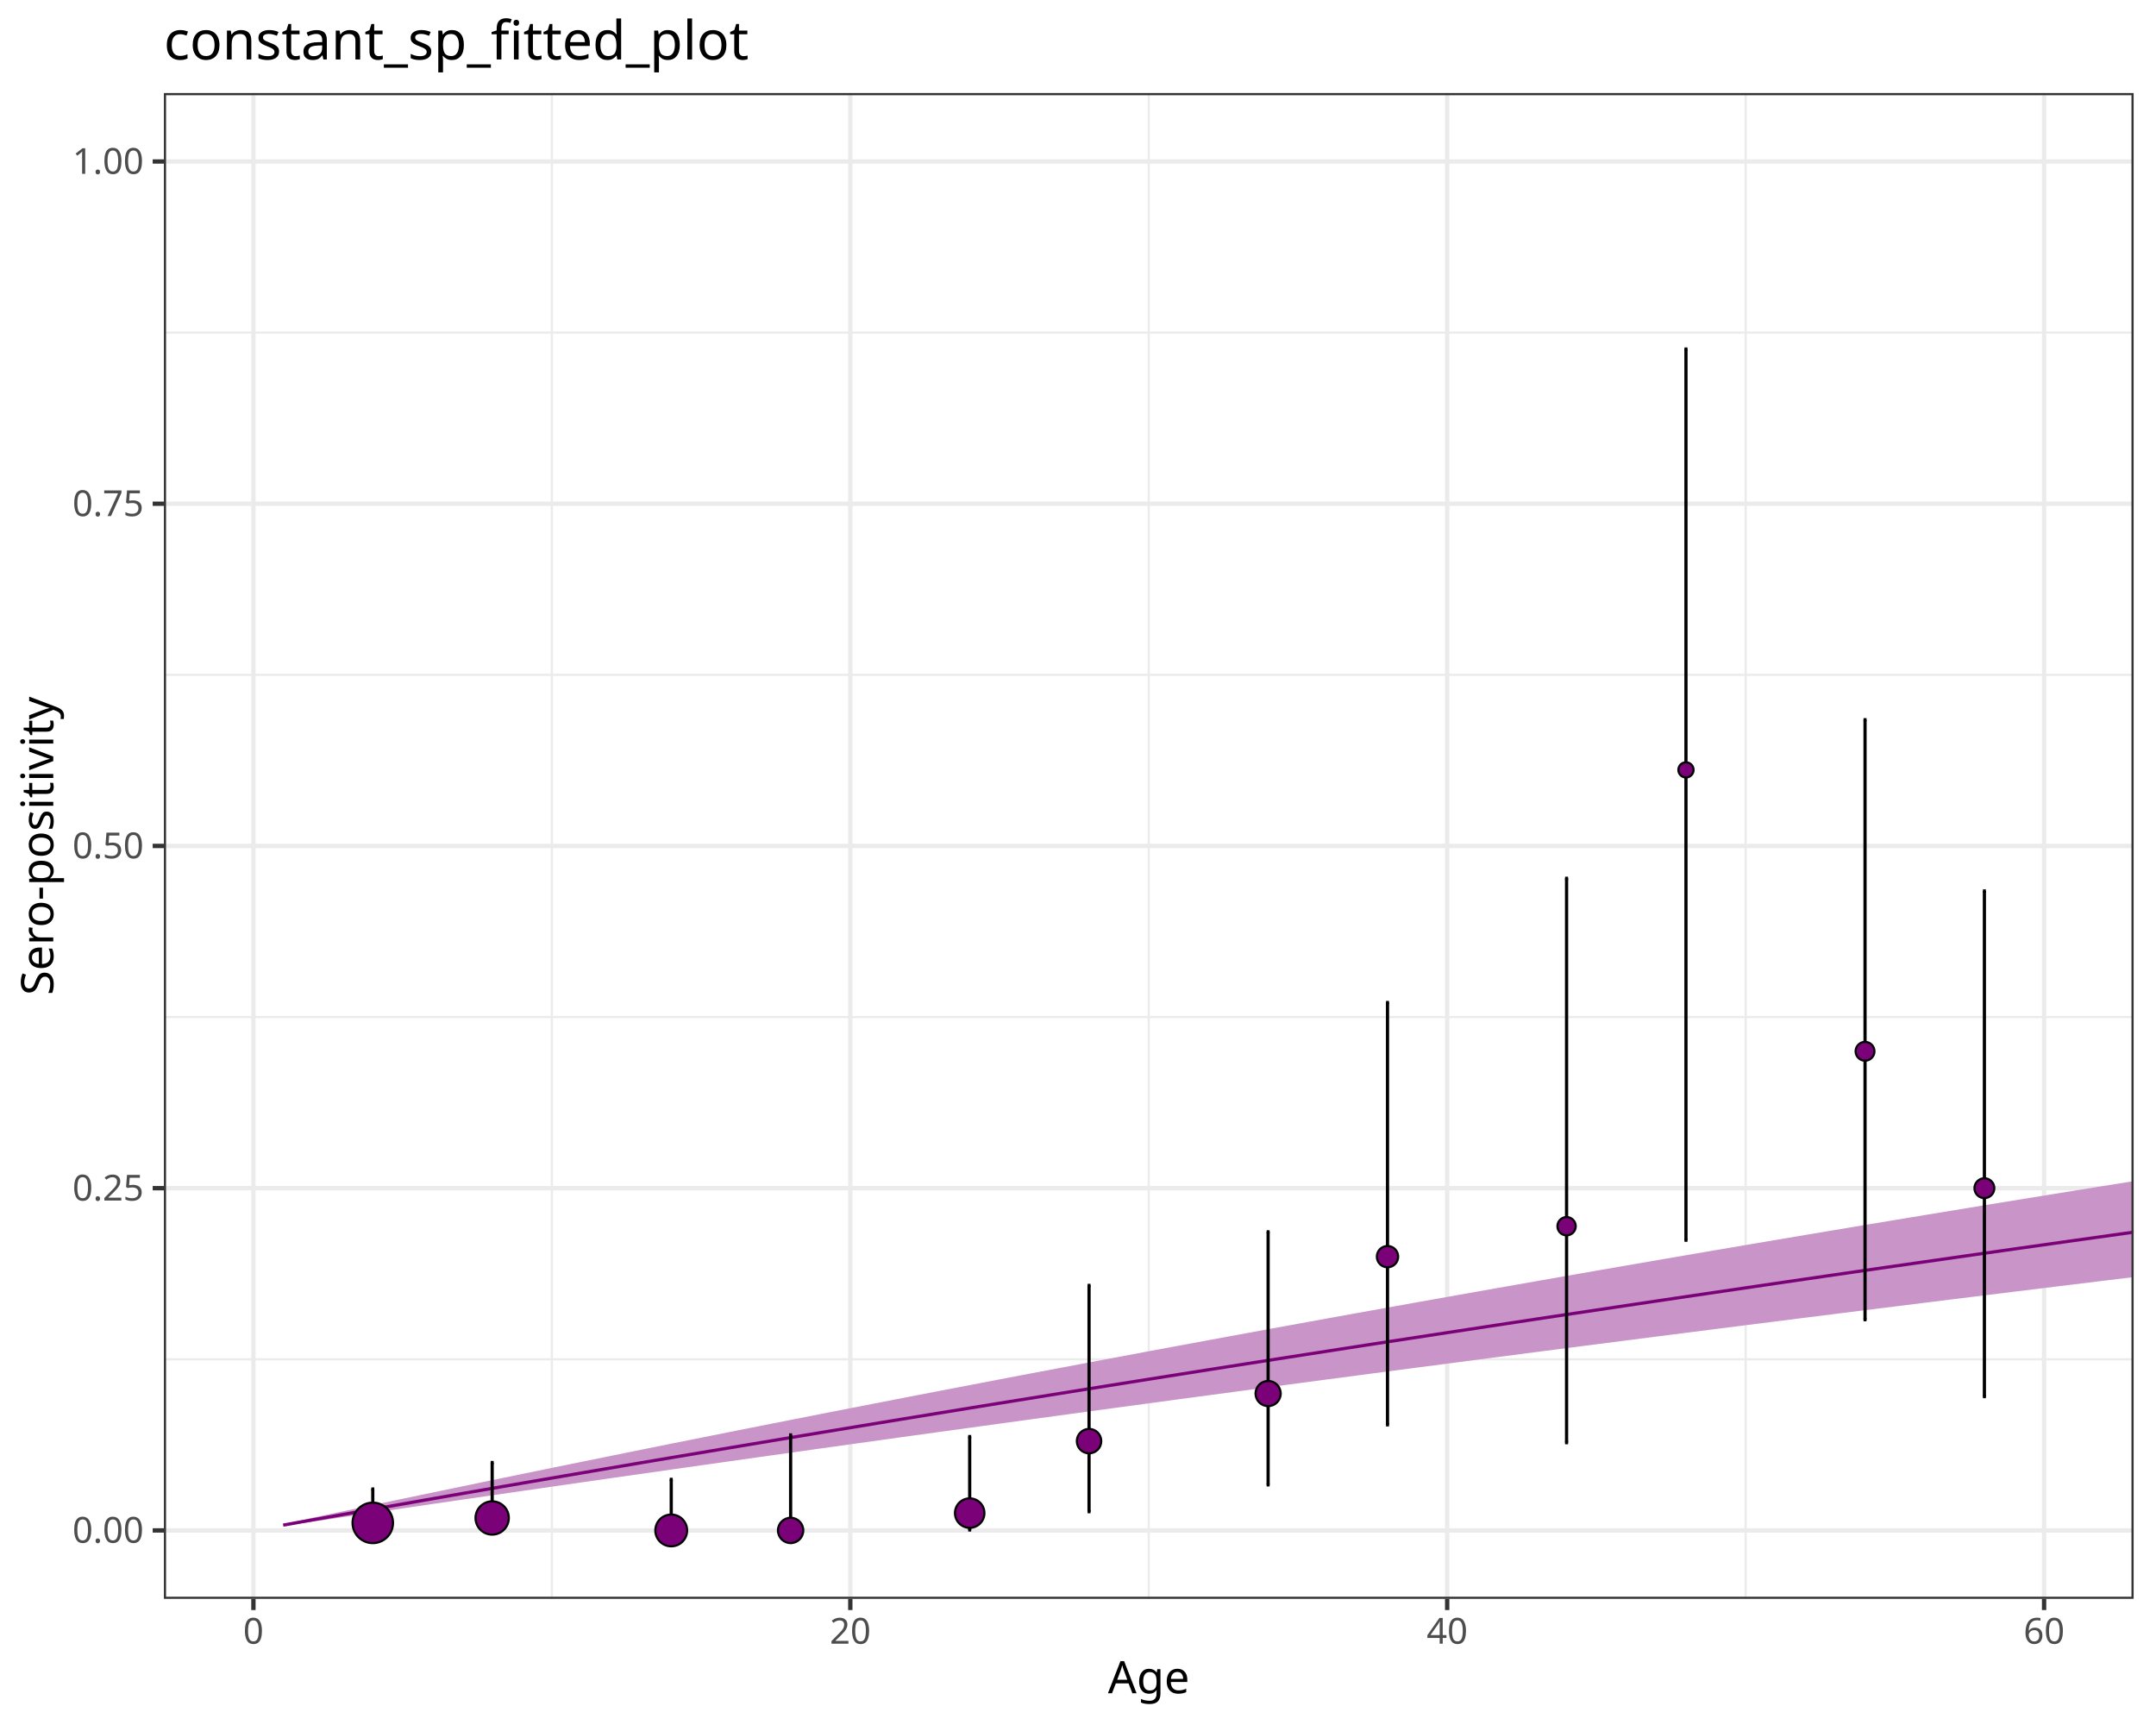
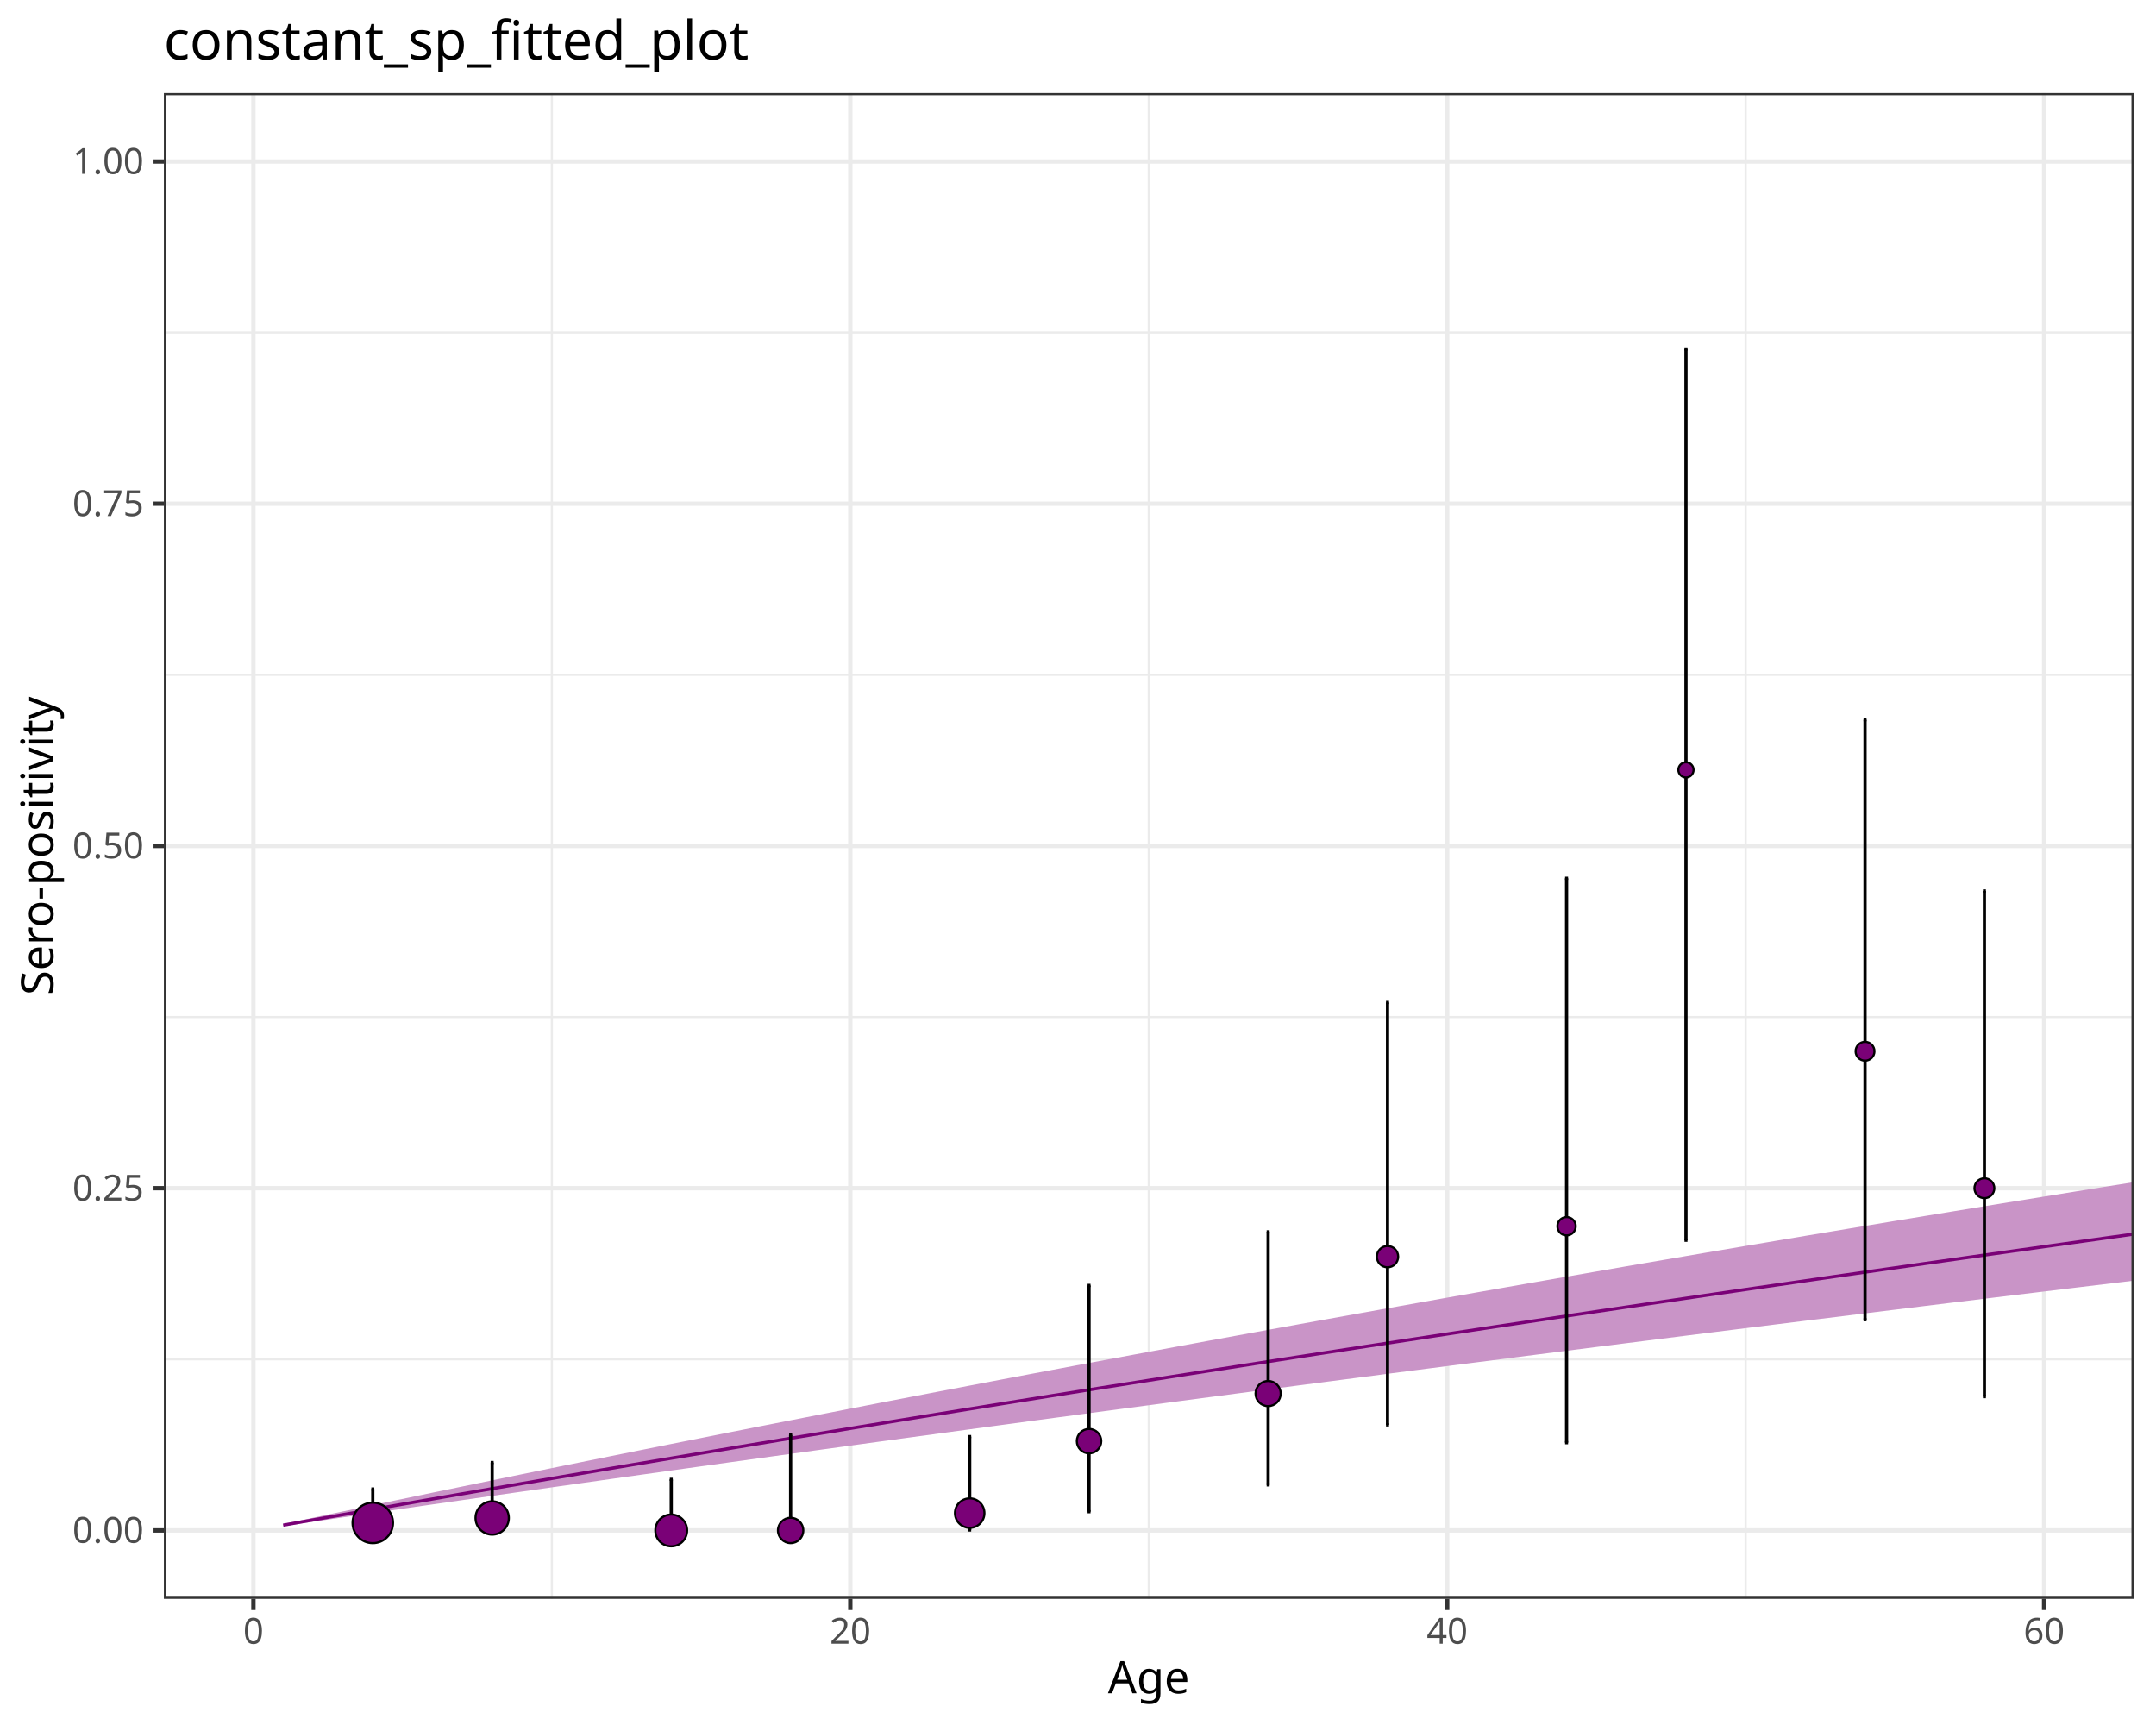
<svg xmlns="http://www.w3.org/2000/svg" class="svglite" data-engine-version="2.0" width="720.00pt" height="576.00pt" viewBox="0 0 720.00 576.00">
  <defs>
    <style type="text/css">
    .svglite line, .svglite polyline, .svglite polygon, .svglite path, .svglite rect, .svglite circle {
      fill: none;
      stroke: #000000;
      stroke-linecap: round;
      stroke-linejoin: round;
      stroke-miterlimit: 10.00;
    }
  </style>
  </defs>
  <rect width="100%" height="100%" style="stroke: none; fill: #FFFFFF;" />
  <defs>
    <clipPath id="cpMC4wMHw3MjAuMDB8MC4wMHw1NzYuMDA=">
      <rect x="0.00" y="0.00" width="720.00" height="576.00" />
    </clipPath>
  </defs>
  <g clip-path="url(#cpMC4wMHw3MjAuMDB8MC4wMHw1NzYuMDA=)">
    <rect x="0.00" y="0.00" width="720.00" height="576.00" style="stroke-width: 1.45; stroke: #FFFFFF; fill: #FFFFFF;" />
  </g>
  <defs>
    <clipPath id="cpNTQuNzN8NzEyLjUzfDMxLjA3fDUzMy44OA==">
      <rect x="54.73" y="31.07" width="657.80" height="502.81" />
    </clipPath>
  </defs>
  <g clip-path="url(#cpNTQuNzN8NzEyLjUzfDMxLjA3fDUzMy44OA==)">
    <rect x="54.73" y="31.07" width="657.80" height="502.81" style="stroke-width: 1.45; stroke: none; fill: #FFFFFF;" />
    <polyline points="54.73,453.89 712.53,453.89 " style="stroke-width: 0.73; stroke: #EBEBEB; stroke-linecap: butt;" />
    <polyline points="54.73,339.61 712.53,339.61 " style="stroke-width: 0.73; stroke: #EBEBEB; stroke-linecap: butt;" />
    <polyline points="54.73,225.34 712.53,225.34 " style="stroke-width: 0.73; stroke: #EBEBEB; stroke-linecap: butt;" />
    <polyline points="54.73,111.06 712.53,111.06 " style="stroke-width: 0.73; stroke: #EBEBEB; stroke-linecap: butt;" />
    <polyline points="184.29,533.88 184.29,31.07 " style="stroke-width: 0.73; stroke: #EBEBEB; stroke-linecap: butt;" />
    <polyline points="383.63,533.88 383.63,31.07 " style="stroke-width: 0.73; stroke: #EBEBEB; stroke-linecap: butt;" />
    <polyline points="582.96,533.88 582.96,31.07 " style="stroke-width: 0.73; stroke: #EBEBEB; stroke-linecap: butt;" />
    <polyline points="54.73,511.03 712.53,511.03 " style="stroke-width: 1.45; stroke: #EBEBEB; stroke-linecap: butt;" />
    <polyline points="54.73,396.75 712.53,396.75 " style="stroke-width: 1.45; stroke: #EBEBEB; stroke-linecap: butt;" />
    <polyline points="54.73,282.47 712.53,282.47 " style="stroke-width: 1.45; stroke: #EBEBEB; stroke-linecap: butt;" />
    <polyline points="54.73,168.20 712.53,168.20 " style="stroke-width: 1.45; stroke: #EBEBEB; stroke-linecap: butt;" />
    <polyline points="54.73,53.92 712.53,53.92 " style="stroke-width: 1.45; stroke: #EBEBEB; stroke-linecap: butt;" />
    <polyline points="84.63,533.88 84.63,31.07 " style="stroke-width: 1.45; stroke: #EBEBEB; stroke-linecap: butt;" />
    <polyline points="283.96,533.88 283.96,31.07 " style="stroke-width: 1.45; stroke: #EBEBEB; stroke-linecap: butt;" />
    <polyline points="483.29,533.88 483.29,31.07 " style="stroke-width: 1.45; stroke: #EBEBEB; stroke-linecap: butt;" />
    <polyline points="682.63,533.88 682.63,31.07 " style="stroke-width: 1.45; stroke: #EBEBEB; stroke-linecap: butt;" />
-     <polygon points="94.59,508.89 104.56,506.77 114.53,504.66 124.49,502.56 134.46,500.46 144.43,498.38 154.39,496.31 164.36,494.24 174.33,492.19 184.29,490.15 194.26,488.11 204.23,486.09 214.19,484.07 224.16,482.06 234.13,480.07 244.09,478.08 254.06,476.10 264.03,474.13 273.99,472.17 283.96,470.22 293.93,468.28 303.89,466.34 313.86,464.42 323.83,462.51 333.79,460.60 343.76,458.70 353.73,456.82 363.69,454.94 373.66,453.07 383.63,451.20 393.59,449.35 403.56,447.51 413.53,445.67 423.49,443.84 433.46,442.02 443.43,440.21 453.39,438.41 463.36,436.62 473.33,434.83 483.29,433.06 493.26,431.29 503.23,429.53 513.19,427.78 523.16,426.03 533.13,424.30 543.09,422.57 553.06,420.85 563.03,419.14 572.99,417.43 582.96,415.74 592.93,414.05 602.89,412.37 612.86,410.70 622.83,409.03 632.79,407.38 642.76,405.73 652.73,404.09 662.69,402.45 672.66,400.83 682.63,399.21 692.59,397.60 702.56,396.00 712.53,394.40 722.49,392.81 732.46,391.23 742.43,389.66 752.39,388.09 762.36,386.53 772.33,384.98 782.29,383.44 792.26,381.90 802.23,380.37 812.19,378.85 822.16,377.33 832.13,375.82 842.09,374.32 852.06,372.83 862.03,371.34 872.00,369.86 881.96,368.39 881.96,406.43 872.00,407.58 862.03,408.73 852.06,409.88 842.09,411.04 832.13,412.20 822.16,413.37 812.19,414.54 802.23,415.71 792.26,416.89 782.29,418.07 772.33,419.25 762.36,420.44 752.39,421.63 742.43,422.83 732.46,424.03 722.49,425.23 712.53,426.44 702.56,427.65 692.59,428.87 682.63,430.09 672.66,431.31 662.69,432.54 652.73,433.77 642.76,435.01 632.79,436.25 622.83,437.49 612.86,438.74 602.89,439.99 592.93,441.25 582.96,442.51 572.99,443.77 563.03,445.04 553.06,446.31 543.09,447.59 533.13,448.87 523.16,450.15 513.19,451.44 503.23,452.74 493.26,454.03 483.29,455.34 473.33,456.64 463.36,457.95 453.39,459.27 443.43,460.58 433.46,461.91 423.49,463.23 413.53,464.57 403.56,465.90 393.59,467.24 383.63,468.59 373.66,469.94 363.69,471.29 353.73,472.65 343.76,474.01 333.79,475.38 323.83,476.75 313.86,478.12 303.89,479.50 293.93,480.89 283.96,482.28 273.99,483.67 264.03,485.07 254.06,486.47 244.09,487.88 234.13,489.29 224.16,490.71 214.19,492.13 204.23,493.55 194.26,494.98 184.29,496.42 174.33,497.86 164.36,499.30 154.39,500.75 144.43,502.20 134.46,503.66 124.49,505.13 114.53,506.59 104.56,508.07 94.59,509.54 " style="stroke-width: 0.00; stroke: none; stroke-linecap: butt; fill: #C994C7;" />
-     <polyline points="94.59,508.89 104.56,506.77 114.53,504.66 124.49,502.56 134.46,500.46 144.43,498.38 154.39,496.31 164.36,494.24 174.33,492.19 184.29,490.15 194.26,488.11 204.23,486.09 214.19,484.07 224.16,482.06 234.13,480.07 244.09,478.08 254.06,476.10 264.03,474.13 273.99,472.17 283.96,470.22 293.93,468.28 303.89,466.34 313.86,464.42 323.83,462.51 333.79,460.60 343.76,458.70 353.73,456.82 363.69,454.94 373.66,453.07 383.63,451.20 393.59,449.35 403.56,447.51 413.53,445.67 423.49,443.84 433.46,442.02 443.43,440.21 453.39,438.41 463.36,436.62 473.33,434.83 483.29,433.06 493.26,431.29 503.23,429.53 513.19,427.78 523.16,426.03 533.13,424.30 543.09,422.57 553.06,420.85 563.03,419.14 572.99,417.43 582.96,415.74 592.93,414.05 602.89,412.37 612.86,410.70 622.83,409.03 632.79,407.38 642.76,405.73 652.73,404.09 662.69,402.45 672.66,400.83 682.63,399.21 692.59,397.60 702.56,396.00 712.53,394.40 722.49,392.81 732.46,391.23 742.43,389.66 752.39,388.09 762.36,386.53 772.33,384.98 782.29,383.44 792.26,381.90 802.23,380.37 812.19,378.85 822.16,377.33 832.13,375.82 842.09,374.32 852.06,372.83 862.03,371.34 872.00,369.86 881.96,368.39 " style="stroke-width: 1.07; stroke: none; stroke-linecap: butt;" />
-     <polyline points="881.96,406.43 872.00,407.58 862.03,408.73 852.06,409.88 842.09,411.04 832.13,412.20 822.16,413.37 812.19,414.54 802.23,415.71 792.26,416.89 782.29,418.07 772.33,419.25 762.36,420.44 752.39,421.63 742.43,422.83 732.46,424.03 722.49,425.23 712.53,426.44 702.56,427.65 692.59,428.87 682.63,430.09 672.66,431.31 662.69,432.54 652.73,433.77 642.76,435.01 632.79,436.25 622.83,437.49 612.86,438.74 602.89,439.99 592.93,441.25 582.96,442.51 572.99,443.77 563.03,445.04 553.06,446.31 543.09,447.59 533.13,448.87 523.16,450.15 513.19,451.44 503.23,452.74 493.26,454.03 483.29,455.34 473.33,456.64 463.36,457.95 453.39,459.27 443.43,460.58 433.46,461.91 423.49,463.23 413.53,464.57 403.56,465.90 393.59,467.24 383.63,468.59 373.66,469.94 363.69,471.29 353.73,472.65 343.76,474.01 333.79,475.38 323.83,476.75 313.86,478.12 303.89,479.50 293.93,480.89 283.96,482.28 273.99,483.67 264.03,485.07 254.06,486.47 244.09,487.88 234.13,489.29 224.16,490.71 214.19,492.13 204.23,493.55 194.26,494.98 184.29,496.42 174.33,497.86 164.36,499.30 154.39,500.75 144.43,502.20 134.46,503.66 124.49,505.13 114.53,506.59 104.56,508.07 94.59,509.54 " style="stroke-width: 1.07; stroke: none; stroke-linecap: butt;" />
-     <polyline points="94.59,509.25 104.56,507.47 114.53,505.71 124.49,503.95 134.46,502.20 144.43,500.45 154.39,498.71 164.36,496.98 174.33,495.26 184.29,493.54 194.26,491.83 204.23,490.12 214.19,488.42 224.16,486.73 234.13,485.05 244.09,483.37 254.06,481.70 264.03,480.03 273.99,478.37 283.96,476.72 293.93,475.07 303.89,473.43 313.86,471.80 323.83,470.17 333.79,468.55 343.76,466.94 353.73,465.33 363.69,463.73 373.66,462.13 383.63,460.54 393.59,458.96 403.56,457.38 413.53,455.81 423.49,454.25 433.46,452.69 443.43,451.14 453.39,449.59 463.36,448.05 473.33,446.52 483.29,444.99 493.26,443.47 503.23,441.95 513.19,440.44 523.16,438.93 533.13,437.44 543.09,435.94 553.06,434.45 563.03,432.97 572.99,431.50 582.96,430.03 592.93,428.56 602.89,427.10 612.86,425.65 622.83,424.20 632.79,422.76 642.76,421.33 652.73,419.90 662.69,418.47 672.66,417.05 682.63,415.64 692.59,414.23 702.56,412.83 712.53,411.43 722.49,410.04 732.46,408.65 742.43,407.27 752.39,405.90 762.36,404.53 772.33,403.16 782.29,401.80 792.26,400.45 802.23,399.10 812.19,397.75 822.16,396.41 832.13,395.08 842.09,393.75 852.06,392.43 862.03,391.11 872.00,389.80 881.96,388.49 " style="stroke-width: 1.07; stroke: #7A0177; stroke-linecap: butt;" />
+     <polygon points="94.59,508.90 104.56,506.79 114.53,504.68 124.49,502.58 134.46,500.50 144.43,498.42 154.39,496.36 164.36,494.30 174.33,492.25 184.29,490.21 194.26,488.19 204.23,486.17 214.19,484.16 224.16,482.16 234.13,480.17 244.09,478.18 254.06,476.21 264.03,474.25 273.99,472.30 283.96,470.35 293.93,468.41 303.89,466.49 313.86,464.57 323.83,462.66 333.79,460.76 343.76,458.87 353.73,456.99 363.69,455.11 373.66,453.25 383.63,451.39 393.59,449.54 403.56,447.70 413.53,445.87 423.49,444.05 433.46,442.24 443.43,440.43 453.39,438.64 463.36,436.85 473.33,435.07 483.29,433.29 493.26,431.53 503.23,429.78 513.19,428.03 523.16,426.29 533.13,424.56 543.09,422.83 553.06,421.12 563.03,419.41 572.99,417.71 582.96,416.02 592.93,414.34 602.89,412.66 612.86,411.00 622.83,409.34 632.79,407.68 642.76,406.04 652.73,404.40 662.69,402.77 672.66,401.15 682.63,399.54 692.59,397.93 702.56,396.33 712.53,394.74 722.49,393.15 732.46,391.58 742.43,390.01 752.39,388.44 762.36,386.89 772.33,385.34 782.29,383.80 792.26,382.27 802.23,380.74 812.19,379.22 822.16,377.71 832.13,376.20 842.09,374.71 852.06,373.21 862.03,371.73 872.00,370.25 881.96,368.78 881.96,407.86 872.00,409.00 862.03,410.13 852.06,411.28 842.09,412.42 832.13,413.57 822.16,414.72 812.19,415.88 802.23,417.03 792.26,418.20 782.29,419.36 772.33,420.53 762.36,421.71 752.39,422.89 742.43,424.07 732.46,425.25 722.49,426.44 712.53,427.63 702.56,428.83 692.59,430.03 682.63,431.24 672.66,432.44 662.69,433.66 652.73,434.87 642.76,436.09 632.79,437.32 622.83,438.54 612.86,439.78 602.89,441.01 592.93,442.25 582.96,443.49 572.99,444.74 563.03,445.99 553.06,447.25 543.09,448.51 533.13,449.77 523.16,451.04 513.19,452.31 503.23,453.59 493.26,454.87 483.29,456.15 473.33,457.44 463.36,458.73 453.39,460.03 443.43,461.33 433.46,462.63 423.49,463.94 413.53,465.25 403.56,466.57 393.59,467.89 383.63,469.22 373.66,470.55 363.69,471.88 353.73,473.22 343.76,474.56 333.79,475.91 323.83,477.26 313.86,478.62 303.89,479.98 293.93,481.34 283.96,482.71 273.99,484.08 264.03,485.46 254.06,486.84 244.09,488.23 234.13,489.62 224.16,491.02 214.19,492.42 204.23,493.82 194.26,495.23 184.29,496.64 174.33,498.06 164.36,499.48 154.39,500.91 144.43,502.34 134.46,503.78 124.49,505.22 114.53,506.66 104.56,508.11 94.59,509.57 " style="stroke-width: 0.00; stroke: none; stroke-linecap: butt; fill: #C994C7;" />
+     <polyline points="94.59,508.90 104.56,506.79 114.53,504.68 124.49,502.58 134.46,500.50 144.43,498.42 154.39,496.36 164.36,494.30 174.33,492.25 184.29,490.21 194.26,488.19 204.23,486.17 214.19,484.16 224.16,482.16 234.13,480.17 244.09,478.18 254.06,476.21 264.03,474.25 273.99,472.30 283.96,470.35 293.93,468.41 303.89,466.49 313.86,464.57 323.83,462.66 333.79,460.76 343.76,458.87 353.73,456.99 363.69,455.11 373.66,453.25 383.63,451.39 393.59,449.54 403.56,447.70 413.53,445.87 423.49,444.05 433.46,442.24 443.43,440.43 453.39,438.64 463.36,436.85 473.33,435.07 483.29,433.29 493.26,431.53 503.23,429.78 513.19,428.03 523.16,426.29 533.13,424.56 543.09,422.83 553.06,421.12 563.03,419.41 572.99,417.71 582.96,416.02 592.93,414.34 602.89,412.66 612.86,411.00 622.83,409.34 632.79,407.68 642.76,406.04 652.73,404.40 662.69,402.77 672.66,401.15 682.63,399.54 692.59,397.93 702.56,396.33 712.53,394.74 722.49,393.15 732.46,391.58 742.43,390.01 752.39,388.44 762.36,386.89 772.33,385.34 782.29,383.80 792.26,382.27 802.23,380.74 812.19,379.22 822.16,377.71 832.13,376.20 842.09,374.71 852.06,373.21 862.03,371.73 872.00,370.25 881.96,368.78 " style="stroke-width: 1.07; stroke: none; stroke-linecap: butt;" />
+     <polyline points="881.96,407.86 872.00,409.00 862.03,410.13 852.06,411.28 842.09,412.42 832.13,413.57 822.16,414.72 812.19,415.88 802.23,417.03 792.26,418.20 782.29,419.36 772.33,420.53 762.36,421.71 752.39,422.89 742.43,424.07 732.46,425.25 722.49,426.44 712.53,427.63 702.56,428.83 692.59,430.03 682.63,431.24 672.66,432.44 662.69,433.66 652.73,434.87 642.76,436.09 632.79,437.32 622.83,438.54 612.86,439.78 602.89,441.01 592.93,442.25 582.96,443.49 572.99,444.74 563.03,445.99 553.06,447.25 543.09,448.51 533.13,449.77 523.16,451.04 513.19,452.31 503.23,453.59 493.26,454.87 483.29,456.15 473.33,457.44 463.36,458.73 453.39,460.03 443.43,461.33 433.46,462.63 423.49,463.94 413.53,465.25 403.56,466.57 393.59,467.89 383.63,469.22 373.66,470.55 363.69,471.88 353.73,473.22 343.76,474.56 333.79,475.91 323.83,477.26 313.86,478.62 303.89,479.98 293.93,481.34 283.96,482.71 273.99,484.08 264.03,485.46 254.06,486.84 244.09,488.23 234.13,489.62 224.16,491.02 214.19,492.42 204.23,493.82 194.26,495.23 184.29,496.64 174.33,498.06 164.36,499.48 154.39,500.91 144.43,502.34 134.46,503.78 124.49,505.22 114.53,506.66 104.56,508.11 94.59,509.57 " style="stroke-width: 1.07; stroke: none; stroke-linecap: butt;" />
+     <polyline points="94.59,509.26 104.56,507.50 114.53,505.75 124.49,504.00 134.46,502.26 144.43,500.53 154.39,498.80 164.36,497.08 174.33,495.37 184.29,493.67 194.26,491.97 204.23,490.27 214.19,488.59 224.16,486.91 234.13,485.23 244.09,483.57 254.06,481.91 264.03,480.25 273.99,478.61 283.96,476.96 293.93,475.33 303.89,473.70 313.86,472.08 323.83,470.46 333.79,468.85 343.76,467.25 353.73,465.65 363.69,464.06 373.66,462.48 383.63,460.90 393.59,459.32 403.56,457.76 413.53,456.20 423.49,454.64 433.46,453.09 443.43,451.55 453.39,450.01 463.36,448.48 473.33,446.96 483.29,445.44 493.26,443.93 503.23,442.42 513.19,440.92 523.16,439.42 533.13,437.93 543.09,436.45 553.06,434.97 563.03,433.50 572.99,432.03 582.96,430.57 592.93,429.12 602.89,427.67 612.86,426.22 622.83,424.78 632.79,423.35 642.76,421.92 652.73,420.50 662.69,419.08 672.66,417.67 682.63,416.27 692.59,414.87 702.56,413.47 712.53,412.08 722.49,410.70 732.46,409.32 742.43,407.95 752.39,406.58 762.36,405.21 772.33,403.86 782.29,402.50 792.26,401.16 802.23,399.82 812.19,398.48 822.16,397.15 832.13,395.82 842.09,394.50 852.06,393.18 862.03,391.87 872.00,390.57 881.96,389.27 " style="stroke-width: 1.07; stroke: #7A0177; stroke-linecap: butt;" />
    <polyline points="124.00,497.21 124.99,497.21 " style="stroke-width: 1.07; stroke-linecap: butt;" />
    <polyline points="124.49,497.21 124.49,510.96 " style="stroke-width: 1.07; stroke-linecap: butt;" />
    <polyline points="124.00,510.96 124.99,510.96 " style="stroke-width: 1.07; stroke-linecap: butt;" />
    <polyline points="163.86,488.35 164.86,488.35 " style="stroke-width: 1.07; stroke-linecap: butt;" />
    <polyline points="164.36,488.35 164.36,510.92 " style="stroke-width: 1.07; stroke-linecap: butt;" />
    <polyline points="163.86,510.92 164.86,510.92 " style="stroke-width: 1.07; stroke-linecap: butt;" />
    <polyline points="223.66,493.97 224.66,493.97 " style="stroke-width: 1.07; stroke-linecap: butt;" />
    <polyline points="224.16,493.97 224.16,511.03 " style="stroke-width: 1.07; stroke-linecap: butt;" />
    <polyline points="223.66,511.03 224.66,511.03 " style="stroke-width: 1.07; stroke-linecap: butt;" />
    <polyline points="263.53,479.13 264.53,479.13 " style="stroke-width: 1.07; stroke-linecap: butt;" />
    <polyline points="264.03,479.13 264.03,511.03 " style="stroke-width: 1.07; stroke-linecap: butt;" />
    <polyline points="263.53,511.03 264.53,511.03 " style="stroke-width: 1.07; stroke-linecap: butt;" />
    <polyline points="323.33,479.70 324.33,479.70 " style="stroke-width: 1.07; stroke-linecap: butt;" />
    <polyline points="323.83,479.70 323.83,510.88 " style="stroke-width: 1.07; stroke-linecap: butt;" />
    <polyline points="323.33,510.88 324.33,510.88 " style="stroke-width: 1.07; stroke-linecap: butt;" />
    <polyline points="363.20,429.22 364.19,429.22 " style="stroke-width: 1.07; stroke-linecap: butt;" />
    <polyline points="363.69,429.22 363.69,504.78 " style="stroke-width: 1.07; stroke-linecap: butt;" />
    <polyline points="363.20,504.78 364.19,504.78 " style="stroke-width: 1.07; stroke-linecap: butt;" />
    <polyline points="423.00,411.32 423.99,411.32 " style="stroke-width: 1.07; stroke-linecap: butt;" />
    <polyline points="423.49,411.32 423.49,495.82 " style="stroke-width: 1.07; stroke-linecap: butt;" />
    <polyline points="423.00,495.82 423.99,495.82 " style="stroke-width: 1.07; stroke-linecap: butt;" />
    <polyline points="462.86,334.74 463.86,334.74 " style="stroke-width: 1.07; stroke-linecap: butt;" />
    <polyline points="463.36,334.74 463.36,475.77 " style="stroke-width: 1.07; stroke-linecap: butt;" />
    <polyline points="462.86,475.77 463.86,475.77 " style="stroke-width: 1.07; stroke-linecap: butt;" />
    <polyline points="522.66,293.27 523.66,293.27 " style="stroke-width: 1.07; stroke-linecap: butt;" />
    <polyline points="523.16,293.27 523.16,481.73 " style="stroke-width: 1.07; stroke-linecap: butt;" />
    <polyline points="522.66,481.73 523.66,481.73 " style="stroke-width: 1.07; stroke-linecap: butt;" />
    <polyline points="562.53,116.54 563.53,116.54 " style="stroke-width: 1.07; stroke-linecap: butt;" />
    <polyline points="563.03,116.54 563.03,414.12 " style="stroke-width: 1.07; stroke-linecap: butt;" />
    <polyline points="562.53,414.12 563.53,414.12 " style="stroke-width: 1.07; stroke-linecap: butt;" />
    <polyline points="622.33,240.33 623.33,240.33 " style="stroke-width: 1.07; stroke-linecap: butt;" />
    <polyline points="622.83,240.33 622.83,440.67 " style="stroke-width: 1.07; stroke-linecap: butt;" />
    <polyline points="622.33,440.67 623.33,440.67 " style="stroke-width: 1.07; stroke-linecap: butt;" />
    <polyline points="662.20,297.51 663.19,297.51 " style="stroke-width: 1.07; stroke-linecap: butt;" />
    <polyline points="662.69,297.51 662.69,466.35 " style="stroke-width: 1.07; stroke-linecap: butt;" />
    <polyline points="662.20,466.35 663.19,466.35 " style="stroke-width: 1.07; stroke-linecap: butt;" />
    <polyline points="722.00,181.05 722.99,181.05 " style="stroke-width: 1.07; stroke-linecap: butt;" />
    <polyline points="722.49,181.05 722.49,405.97 " style="stroke-width: 1.07; stroke-linecap: butt;" />
    <polyline points="722.00,405.97 722.99,405.97 " style="stroke-width: 1.07; stroke-linecap: butt;" />
    <polyline points="761.86,150.35 762.86,150.35 " style="stroke-width: 1.07; stroke-linecap: butt;" />
    <polyline points="762.36,150.35 762.36,414.60 " style="stroke-width: 1.07; stroke-linecap: butt;" />
    <polyline points="761.86,414.60 762.86,414.60 " style="stroke-width: 1.07; stroke-linecap: butt;" />
    <polyline points="821.66,53.92 822.66,53.92 " style="stroke-width: 1.07; stroke-linecap: butt;" />
    <polyline points="822.16,53.92 822.16,499.60 " style="stroke-width: 1.07; stroke-linecap: butt;" />
    <polyline points="821.66,499.60 822.66,499.60 " style="stroke-width: 1.07; stroke-linecap: butt;" />
    <polyline points="861.53,53.92 862.53,53.92 " style="stroke-width: 1.07; stroke-linecap: butt;" />
    <polyline points="862.03,53.92 862.03,499.60 " style="stroke-width: 1.07; stroke-linecap: butt;" />
    <polyline points="861.53,499.60 862.53,499.60 " style="stroke-width: 1.07; stroke-linecap: butt;" />
    <circle cx="124.49" cy="508.51" r="6.76" style="stroke-width: 0.71; fill: #7A0177;" />
    <circle cx="164.36" cy="506.87" r="5.56" style="stroke-width: 0.71; fill: #7A0177;" />
    <circle cx="224.16" cy="511.03" r="5.31" style="stroke-width: 0.71; fill: #7A0177;" />
    <circle cx="264.03" cy="511.03" r="4.23" style="stroke-width: 0.71; fill: #7A0177;" />
    <circle cx="323.83" cy="505.24" r="4.92" style="stroke-width: 0.71; fill: #7A0177;" />
    <circle cx="363.69" cy="481.21" r="4.08" style="stroke-width: 0.71; fill: #7A0177;" />
    <circle cx="423.49" cy="465.32" r="4.20" style="stroke-width: 0.71; fill: #7A0177;" />
    <circle cx="463.36" cy="419.61" r="3.56" style="stroke-width: 0.71; fill: #7A0177;" />
    <circle cx="523.16" cy="409.45" r="3.06" style="stroke-width: 0.71; fill: #7A0177;" />
    <circle cx="563.03" cy="257.08" r="2.54" style="stroke-width: 0.71; fill: #7A0177;" />
    <circle cx="622.83" cy="351.04" r="3.15" style="stroke-width: 0.71; fill: #7A0177;" />
    <circle cx="662.69" cy="396.75" r="3.32" style="stroke-width: 0.71; fill: #7A0177;" />
    <circle cx="722.49" cy="295.92" r="3.01" style="stroke-width: 0.71; fill: #7A0177;" />
    <circle cx="762.36" cy="282.47" r="2.74" style="stroke-width: 0.71; fill: #7A0177;" />
    <circle cx="822.16" cy="53.92" r="1.42" style="stroke-width: 0.71; fill: #7A0177;" />
    <circle cx="862.03" cy="53.92" r="1.42" style="stroke-width: 0.71; fill: #7A0177;" />
    <rect x="54.73" y="31.07" width="657.80" height="502.81" style="stroke-width: 1.45; stroke: #333333;" />
  </g>
  <g clip-path="url(#cpMC4wMHw3MjAuMDB8MC4wMHw1NzYuMDA=)">
    <text x="48.00" y="515.15" text-anchor="end" style="font-size: 12.00px; fill: #4D4D4D; font-family: sans;" textLength="23.36px" lengthAdjust="spacingAndGlyphs">0.00</text>
    <text x="48.00" y="400.88" text-anchor="end" style="font-size: 12.00px; fill: #4D4D4D; font-family: sans;" textLength="23.36px" lengthAdjust="spacingAndGlyphs">0.25</text>
    <text x="48.00" y="286.60" text-anchor="end" style="font-size: 12.00px; fill: #4D4D4D; font-family: sans;" textLength="23.36px" lengthAdjust="spacingAndGlyphs">0.50</text>
    <text x="48.00" y="172.33" text-anchor="end" style="font-size: 12.00px; fill: #4D4D4D; font-family: sans;" textLength="23.36px" lengthAdjust="spacingAndGlyphs">0.75</text>
    <text x="48.00" y="58.05" text-anchor="end" style="font-size: 12.00px; fill: #4D4D4D; font-family: sans;" textLength="23.36px" lengthAdjust="spacingAndGlyphs">1.00</text>
    <polyline points="50.99,511.03 54.73,511.03 " style="stroke-width: 1.45; stroke: #333333; stroke-linecap: butt;" />
    <polyline points="50.99,396.75 54.73,396.75 " style="stroke-width: 1.45; stroke: #333333; stroke-linecap: butt;" />
    <polyline points="50.99,282.47 54.73,282.47 " style="stroke-width: 1.45; stroke: #333333; stroke-linecap: butt;" />
    <polyline points="50.99,168.20 54.73,168.20 " style="stroke-width: 1.45; stroke: #333333; stroke-linecap: butt;" />
    <polyline points="50.99,53.92 54.73,53.92 " style="stroke-width: 1.45; stroke: #333333; stroke-linecap: butt;" />
    <polyline points="84.63,537.62 84.63,533.88 " style="stroke-width: 1.45; stroke: #333333; stroke-linecap: butt;" />
    <polyline points="283.96,537.62 283.96,533.88 " style="stroke-width: 1.45; stroke: #333333; stroke-linecap: butt;" />
    <polyline points="483.29,537.62 483.29,533.88 " style="stroke-width: 1.45; stroke: #333333; stroke-linecap: butt;" />
    <polyline points="682.63,537.62 682.63,533.88 " style="stroke-width: 1.45; stroke: #333333; stroke-linecap: butt;" />
    <text x="84.63" y="548.86" text-anchor="middle" style="font-size: 12.00px; fill: #4D4D4D; font-family: sans;" textLength="6.67px" lengthAdjust="spacingAndGlyphs">0</text>
    <text x="283.96" y="548.86" text-anchor="middle" style="font-size: 12.00px; fill: #4D4D4D; font-family: sans;" textLength="13.35px" lengthAdjust="spacingAndGlyphs">20</text>
    <text x="483.29" y="548.86" text-anchor="middle" style="font-size: 12.00px; fill: #4D4D4D; font-family: sans;" textLength="13.35px" lengthAdjust="spacingAndGlyphs">40</text>
    <text x="682.63" y="548.86" text-anchor="middle" style="font-size: 12.00px; fill: #4D4D4D; font-family: sans;" textLength="13.35px" lengthAdjust="spacingAndGlyphs">60</text>
    <text x="383.63" y="565.41" text-anchor="middle" style="font-size: 15.00px; font-family: sans;" textLength="26.69px" lengthAdjust="spacingAndGlyphs">Age</text>
    <text transform="translate(17.79,282.47) rotate(-90)" text-anchor="middle" style="font-size: 15.00px; font-family: sans;" textLength="94.21px" lengthAdjust="spacingAndGlyphs">Sero-positivity</text>
    <text x="54.73" y="19.86" style="font-size: 18.00px; font-family: sans;" textLength="185.16px" lengthAdjust="spacingAndGlyphs">constant_sp_fitted_plot</text>
  </g>
</svg>
